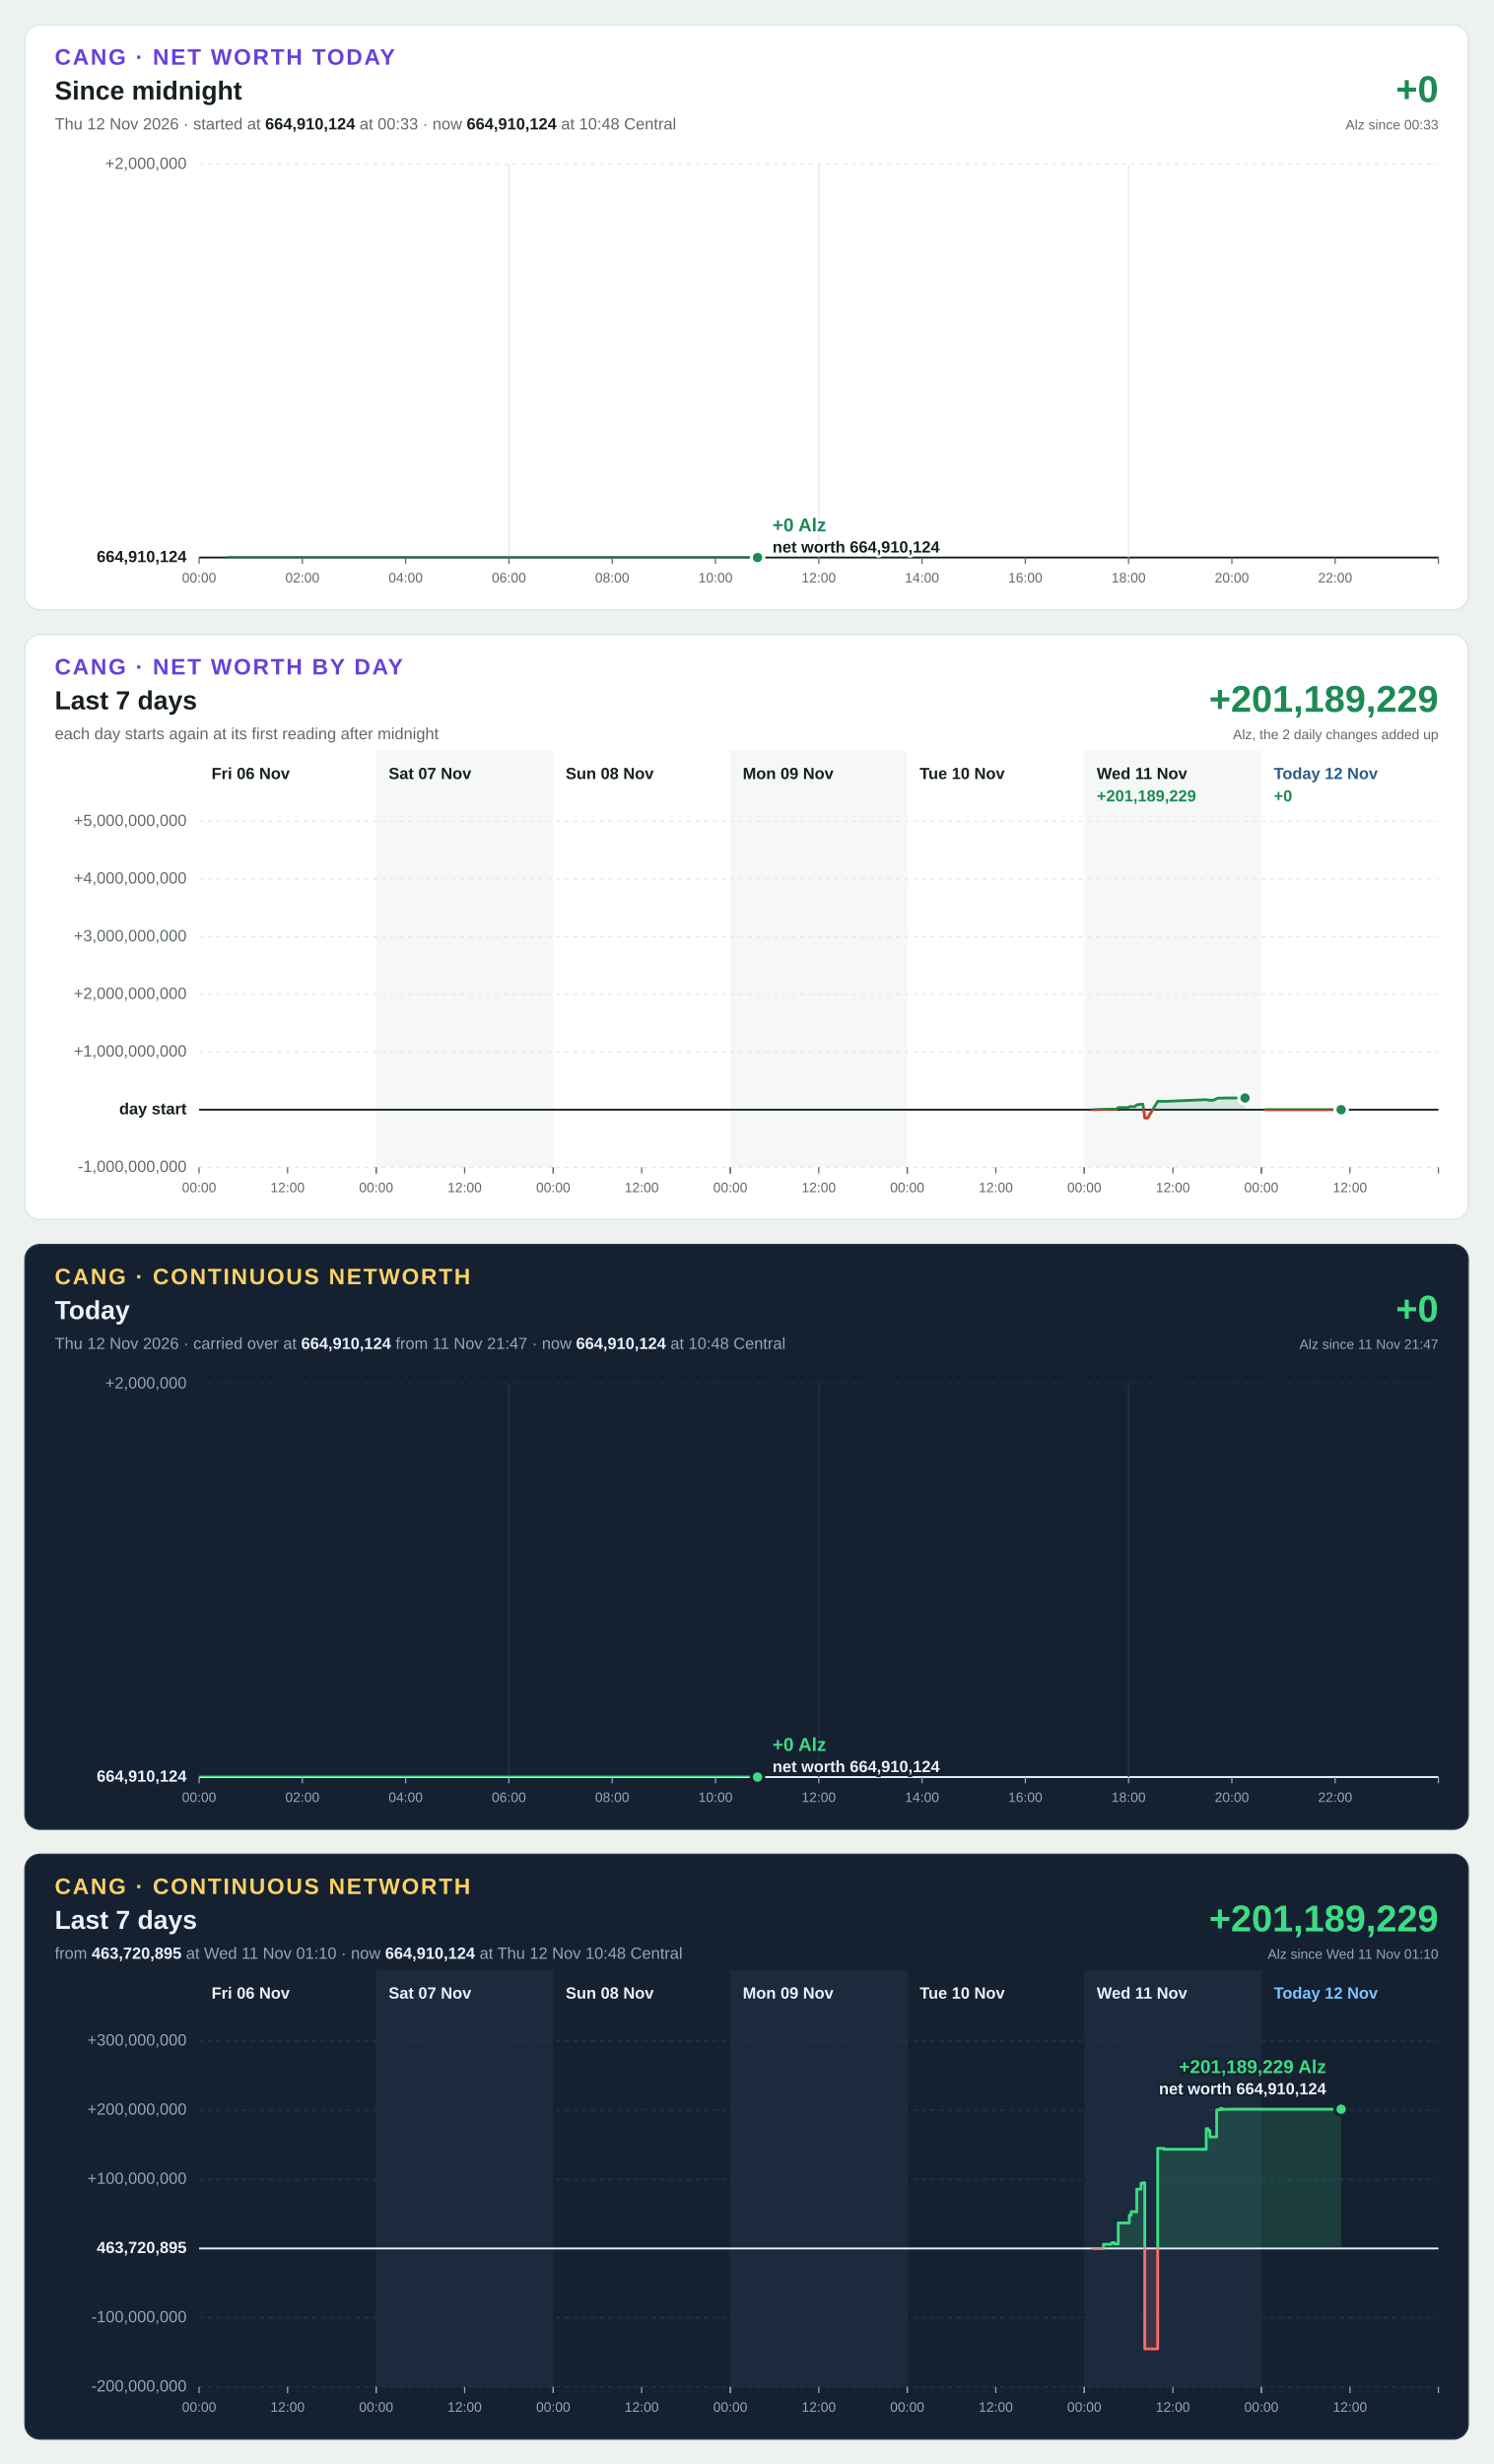
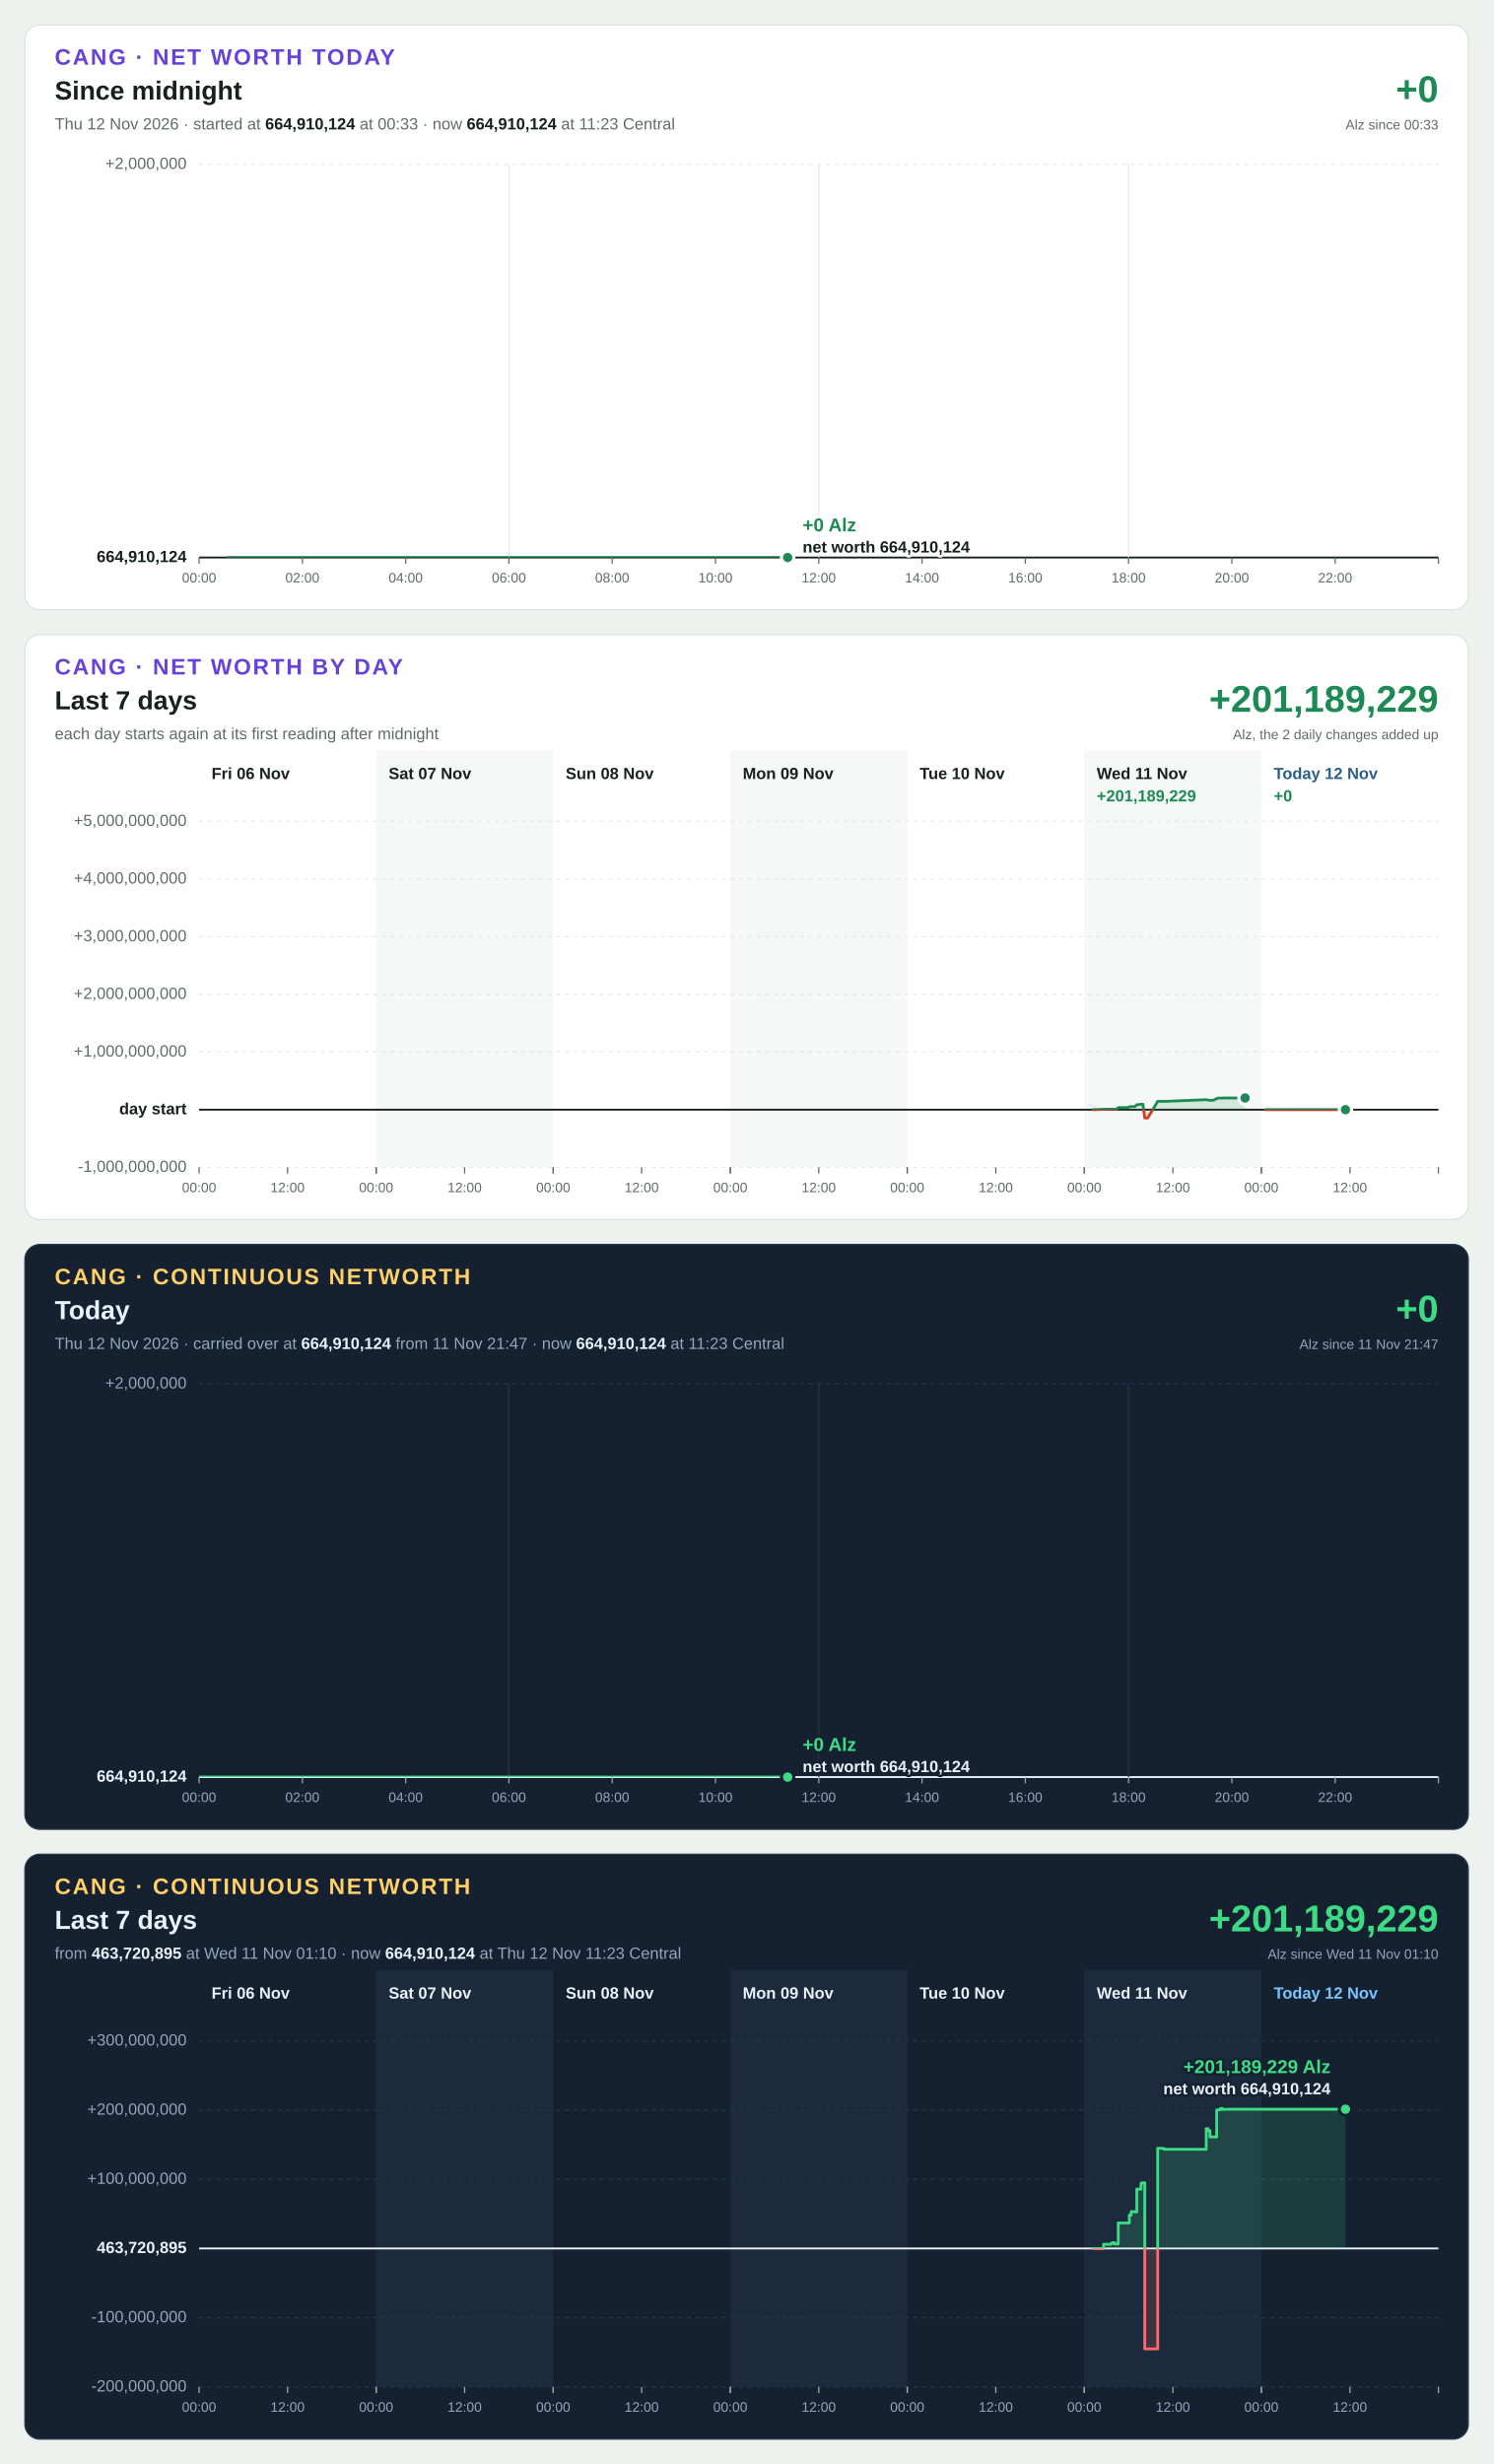
<svg xmlns="http://www.w3.org/2000/svg" width="1200" height="1980" viewBox="0 0 1200 1980" font-family="Segoe UI, Helvetica Neue, Arial, sans-serif" font-size="13" style="font-variant-numeric: tabular-nums">
  <rect width="1200" height="1980" fill="#eef2ef" />
  <g transform="translate(20,20)">
    <rect width="1160" height="470" rx="12" fill="#ffffff" stroke="#dbe3de" />
    <text x="24" y="32" font-size="18" font-weight="700" letter-spacing="1.4" fill="#6741d9">CANG · NET WORTH TODAY</text>
    <text x="24" y="60" font-size="21" font-weight="700" fill="#16211b">Since midnight</text>
-     <text x="24" y="84" fill="#5f6b65">Thu 12 Nov 2026 · started at <tspan font-weight="700" fill="#16211b">664,910,124</tspan> at 00:33 · now <tspan font-weight="700" fill="#16211b">664,910,124</tspan> at 10:48 Central</text>
+     <text x="24" y="84" fill="#5f6b65">Thu 12 Nov 2026 · started at <tspan font-weight="700" fill="#16211b">664,910,124</tspan> at 00:33 · now <tspan font-weight="700" fill="#16211b">664,910,124</tspan> at 11:23 Central</text>
    <text x="1136" y="62" font-size="30" font-weight="700" text-anchor="end" fill="#1d8a53">+0</text>
    <text x="1136" y="84" font-size="11" text-anchor="end" fill="#5f6b65">Alz since 00:33</text>
    <line x1="140" x2="1136" y1="428.0" y2="428.0" stroke="#16211b" stroke-width="1.5" />
    <text x="130" y="428.0" text-anchor="end" dominant-baseline="middle" font-weight="700" fill="#16211b">664,910,124</text>
    <line x1="140" x2="1136" y1="112.0" y2="112.0" stroke="#e3e9e5" stroke-width="1" stroke-dasharray="3 4" />
    <text x="130" y="112.0" text-anchor="end" dominant-baseline="middle" font-weight="400" fill="#5f6b65">+2,000,000</text>
    <line x1="140.0" x2="140.0" y1="428" y2="433" stroke="#5f6b65" stroke-width="1" />
    <text x="140.0" y="448" font-size="11" text-anchor="middle" fill="#5f6b65">00:00</text>
    <line x1="223.0" x2="223.0" y1="428" y2="433" stroke="#5f6b65" stroke-width="1" />
    <text x="223.0" y="448" font-size="11" text-anchor="middle" fill="#5f6b65">02:00</text>
    <line x1="306.0" x2="306.0" y1="428" y2="433" stroke="#5f6b65" stroke-width="1" />
    <text x="306.0" y="448" font-size="11" text-anchor="middle" fill="#5f6b65">04:00</text>
    <line x1="389.0" x2="389.0" y1="112" y2="428" stroke="#e3e9e5" stroke-width="1" />
    <line x1="389.0" x2="389.0" y1="428" y2="433" stroke="#5f6b65" stroke-width="1" />
    <text x="389.0" y="448" font-size="11" text-anchor="middle" fill="#5f6b65">06:00</text>
    <line x1="472.0" x2="472.0" y1="428" y2="433" stroke="#5f6b65" stroke-width="1" />
    <text x="472.0" y="448" font-size="11" text-anchor="middle" fill="#5f6b65">08:00</text>
    <line x1="555.0" x2="555.0" y1="428" y2="433" stroke="#5f6b65" stroke-width="1" />
    <text x="555.0" y="448" font-size="11" text-anchor="middle" fill="#5f6b65">10:00</text>
    <line x1="638.0" x2="638.0" y1="112" y2="428" stroke="#e3e9e5" stroke-width="1" />
    <line x1="638.0" x2="638.0" y1="428" y2="433" stroke="#5f6b65" stroke-width="1" />
    <text x="638.0" y="448" font-size="11" text-anchor="middle" fill="#5f6b65">12:00</text>
    <line x1="721.0" x2="721.0" y1="428" y2="433" stroke="#5f6b65" stroke-width="1" />
    <text x="721.0" y="448" font-size="11" text-anchor="middle" fill="#5f6b65">14:00</text>
    <line x1="804.0" x2="804.0" y1="428" y2="433" stroke="#5f6b65" stroke-width="1" />
    <text x="804.0" y="448" font-size="11" text-anchor="middle" fill="#5f6b65">16:00</text>
    <line x1="887.0" x2="887.0" y1="112" y2="428" stroke="#e3e9e5" stroke-width="1" />
    <line x1="887.0" x2="887.0" y1="428" y2="433" stroke="#5f6b65" stroke-width="1" />
    <text x="887.0" y="448" font-size="11" text-anchor="middle" fill="#5f6b65">18:00</text>
    <line x1="970.0" x2="970.0" y1="428" y2="433" stroke="#5f6b65" stroke-width="1" />
    <text x="970.0" y="448" font-size="11" text-anchor="middle" fill="#5f6b65">20:00</text>
    <line x1="1053.0" x2="1053.0" y1="428" y2="433" stroke="#5f6b65" stroke-width="1" />
    <text x="1053.0" y="448" font-size="11" text-anchor="middle" fill="#5f6b65">22:00</text>
    <line x1="1136.0" x2="1136.0" y1="428" y2="433" stroke="#5f6b65" stroke-width="1" />
    <defs>
-       <path id="shape-today" d="M163.1 428.0L163.1 428.0L163.7 428.0L187.1 428.0L187.4 428.0L195.3 428.0L508.9 428.0L509.2 428.0L572.1 428.0L572.4 428.0L588.5 428.0L588.8 428.0L588.8 428.0Z" />
-       <path id="line-today" d="M163.1 428.0L163.7 428.0L187.1 428.0L187.4 428.0L195.3 428.0L508.9 428.0L509.2 428.0L572.1 428.0L572.4 428.0L588.5 428.0L588.8 428.0" />
+       <path id="shape-today" d="M163.1 428.0L163.1 428.0L163.7 428.0L187.1 428.0L187.4 428.0L195.3 428.0L508.9 428.0L509.2 428.0L572.1 428.0L572.4 428.0L588.5 428.0L588.8 428.0L613.0 428.0L613.0 428.0Z" />
+       <path id="line-today" d="M163.1 428.0L163.7 428.0L187.1 428.0L187.4 428.0L195.3 428.0L508.9 428.0L509.2 428.0L572.1 428.0L572.4 428.0L588.5 428.0L588.8 428.0L613.0 428.0" />
      <clipPath id="up-today">
        <rect x="140" y="112" width="996" height="316.0" />
      </clipPath>
      <clipPath id="down-today">
        <rect x="140" y="428.0" width="996" height="0.0" />
      </clipPath>
    </defs>
    <use href="#shape-today" fill="#1d8a53" fill-opacity="0.15" clip-path="url(#up-today)" />
    <use href="#line-today" fill="none" stroke="#1d8a53" stroke-width="2.25" stroke-linejoin="round" stroke-linecap="round" clip-path="url(#up-today)" />
    <use href="#shape-today" fill="#c4402b" fill-opacity="0.15" clip-path="url(#down-today)" />
    <use href="#line-today" fill="none" stroke="#c4402b" stroke-width="2.25" stroke-linejoin="round" stroke-linecap="round" clip-path="url(#down-today)" />
-     <circle cx="588.8" cy="428.0" r="5" fill="#1d8a53" stroke="#ffffff" stroke-width="2.5" />
-     <text x="600.8" y="407.0" text-anchor="start" font-size="15" font-weight="700" fill="#1d8a53" stroke="#ffffff" stroke-width="4" stroke-linejoin="round" paint-order="stroke">+0 Alz</text>
-     <text x="600.8" y="424.0" text-anchor="start" font-size="13" font-weight="600" fill="#16211b" stroke="#ffffff" stroke-width="4" stroke-linejoin="round" paint-order="stroke">net worth 664,910,124</text>
+     <circle cx="613.0" cy="428.0" r="5" fill="#1d8a53" stroke="#ffffff" stroke-width="2.5" />
+     <text x="625.0" y="407.0" text-anchor="start" font-size="15" font-weight="700" fill="#1d8a53" stroke="#ffffff" stroke-width="4" stroke-linejoin="round" paint-order="stroke">+0 Alz</text>
+     <text x="625.0" y="424.0" text-anchor="start" font-size="13" font-weight="600" fill="#16211b" stroke="#ffffff" stroke-width="4" stroke-linejoin="round" paint-order="stroke">net worth 664,910,124</text>
  </g>
  <g transform="translate(20,510)">
    <rect width="1160" height="470" rx="12" fill="#ffffff" stroke="#dbe3de" />
    <text x="24" y="32" font-size="18" font-weight="700" letter-spacing="1.4" fill="#6741d9">CANG · NET WORTH BY DAY</text>
    <text x="24" y="60" font-size="21" font-weight="700" fill="#16211b">Last 7 days</text>
    <text x="24" y="84" fill="#5f6b65">each day starts again at its first reading after midnight</text>
    <text x="1136" y="62" font-size="30" font-weight="700" text-anchor="end" fill="#1d8a53">+201,189,229</text>
    <text x="1136" y="84" font-size="11" text-anchor="end" fill="#5f6b65">Alz, the 2 daily changes added up</text>
    <rect x="282.3" y="93" width="142.3" height="335" fill="#f5f8f6" />
    <rect x="566.9" y="93" width="142.3" height="335" fill="#f5f8f6" />
    <rect x="851.4" y="93" width="142.3" height="335" fill="#f5f8f6" />
    <line x1="140" x2="1136" y1="428.0" y2="428.0" stroke="#e3e9e5" stroke-width="1" stroke-dasharray="3 4" />
    <text x="130" y="428.0" text-anchor="end" dominant-baseline="middle" font-weight="400" fill="#5f6b65">-1,000,000,000</text>
    <line x1="140" x2="1136" y1="381.7" y2="381.7" stroke="#16211b" stroke-width="1.5" />
    <text x="130" y="381.7" text-anchor="end" dominant-baseline="middle" font-weight="700" fill="#16211b">day start</text>
    <line x1="140" x2="1136" y1="335.3" y2="335.3" stroke="#e3e9e5" stroke-width="1" stroke-dasharray="3 4" />
    <text x="130" y="335.3" text-anchor="end" dominant-baseline="middle" font-weight="400" fill="#5f6b65">+1,000,000,000</text>
    <line x1="140" x2="1136" y1="289.0" y2="289.0" stroke="#e3e9e5" stroke-width="1" stroke-dasharray="3 4" />
    <text x="130" y="289.0" text-anchor="end" dominant-baseline="middle" font-weight="400" fill="#5f6b65">+2,000,000,000</text>
    <line x1="140" x2="1136" y1="242.7" y2="242.7" stroke="#e3e9e5" stroke-width="1" stroke-dasharray="3 4" />
    <text x="130" y="242.7" text-anchor="end" dominant-baseline="middle" font-weight="400" fill="#5f6b65">+3,000,000,000</text>
    <line x1="140" x2="1136" y1="196.3" y2="196.3" stroke="#e3e9e5" stroke-width="1" stroke-dasharray="3 4" />
    <text x="130" y="196.3" text-anchor="end" dominant-baseline="middle" font-weight="400" fill="#5f6b65">+4,000,000,000</text>
    <line x1="140" x2="1136" y1="150.0" y2="150.0" stroke="#e3e9e5" stroke-width="1" stroke-dasharray="3 4" />
    <text x="130" y="150.0" text-anchor="end" dominant-baseline="middle" font-weight="400" fill="#5f6b65">+5,000,000,000</text>
    <text x="150.0" y="116" font-weight="700" fill="#16211b">Fri 06 Nov</text>
    <line x1="140.0" x2="140.0" y1="428" y2="433" stroke="#5f6b65" stroke-width="1" />
    <text x="140.0" y="448" font-size="11" text-anchor="middle" fill="#5f6b65">00:00</text>
    <line x1="211.1" x2="211.1" y1="428" y2="433" stroke="#5f6b65" stroke-width="1" />
    <text x="211.1" y="448" font-size="11" text-anchor="middle" fill="#5f6b65">12:00</text>
    <line x1="282.3" x2="282.3" y1="428" y2="433" stroke="#5f6b65" stroke-width="1" />
    <text x="292.3" y="116" font-weight="700" fill="#16211b">Sat 07 Nov</text>
    <line x1="282.3" x2="282.3" y1="428" y2="433" stroke="#5f6b65" stroke-width="1" />
    <text x="282.3" y="448" font-size="11" text-anchor="middle" fill="#5f6b65">00:00</text>
    <line x1="353.4" x2="353.4" y1="428" y2="433" stroke="#5f6b65" stroke-width="1" />
    <text x="353.4" y="448" font-size="11" text-anchor="middle" fill="#5f6b65">12:00</text>
    <line x1="424.6" x2="424.6" y1="428" y2="433" stroke="#5f6b65" stroke-width="1" />
    <text x="434.6" y="116" font-weight="700" fill="#16211b">Sun 08 Nov</text>
    <line x1="424.6" x2="424.6" y1="428" y2="433" stroke="#5f6b65" stroke-width="1" />
    <text x="424.6" y="448" font-size="11" text-anchor="middle" fill="#5f6b65">00:00</text>
    <line x1="495.7" x2="495.7" y1="428" y2="433" stroke="#5f6b65" stroke-width="1" />
    <text x="495.7" y="448" font-size="11" text-anchor="middle" fill="#5f6b65">12:00</text>
    <line x1="566.9" x2="566.9" y1="428" y2="433" stroke="#5f6b65" stroke-width="1" />
    <text x="576.9" y="116" font-weight="700" fill="#16211b">Mon 09 Nov</text>
    <line x1="566.9" x2="566.9" y1="428" y2="433" stroke="#5f6b65" stroke-width="1" />
    <text x="566.9" y="448" font-size="11" text-anchor="middle" fill="#5f6b65">00:00</text>
    <line x1="638.0" x2="638.0" y1="428" y2="433" stroke="#5f6b65" stroke-width="1" />
    <text x="638.0" y="448" font-size="11" text-anchor="middle" fill="#5f6b65">12:00</text>
    <line x1="709.1" x2="709.1" y1="428" y2="433" stroke="#5f6b65" stroke-width="1" />
    <text x="719.1" y="116" font-weight="700" fill="#16211b">Tue 10 Nov</text>
    <line x1="709.1" x2="709.1" y1="428" y2="433" stroke="#5f6b65" stroke-width="1" />
    <text x="709.1" y="448" font-size="11" text-anchor="middle" fill="#5f6b65">00:00</text>
    <line x1="780.3" x2="780.3" y1="428" y2="433" stroke="#5f6b65" stroke-width="1" />
    <text x="780.3" y="448" font-size="11" text-anchor="middle" fill="#5f6b65">12:00</text>
    <line x1="851.4" x2="851.4" y1="428" y2="433" stroke="#5f6b65" stroke-width="1" />
    <text x="861.4" y="116" font-weight="700" fill="#16211b">Wed 11 Nov</text>
    <line x1="851.4" x2="851.4" y1="428" y2="433" stroke="#5f6b65" stroke-width="1" />
    <text x="851.4" y="448" font-size="11" text-anchor="middle" fill="#5f6b65">00:00</text>
    <line x1="922.6" x2="922.6" y1="428" y2="433" stroke="#5f6b65" stroke-width="1" />
    <text x="922.6" y="448" font-size="11" text-anchor="middle" fill="#5f6b65">12:00</text>
    <line x1="993.7" x2="993.7" y1="428" y2="433" stroke="#5f6b65" stroke-width="1" />
    <text x="861.4" y="134" font-weight="700" fill="#1d8a53">+201,189,229</text>
    <defs>
      <path id="shape-day5" d="M858.4 381.7L858.4 381.7L859.9 381.7L866.8 381.4L868.3 381.4L869.8 381.4L871.3 381.4L872.8 381.3L874.2 381.3L875.7 381.4L877.2 381.4L878.7 380.0L880.2 380.0L881.7 380.0L883.2 380.0L884.7 380.0L886.2 380.0L887.6 379.4L889.1 379.2L890.6 379.2L892.1 379.2L893.6 377.7L895.1 377.7L897.0 377.3L898.5 377.3L900.0 388.4L902.4 388.4L910.4 375.0L911.9 375.0L913.4 375.0L915.4 375.0L916.9 375.0L948.8 373.7L950.3 373.8L951.8 374.1L953.3 374.2L954.8 374.2L958.8 372.4L959.8 372.4L961.2 372.4L962.2 372.4L963.2 372.3L964.7 372.3L965.7 372.3L966.7 372.3L972.8 372.3L980.6 372.3L980.6 381.7Z" />
      <path id="line-day5" d="M858.4 381.7L859.9 381.7L866.8 381.4L868.3 381.4L869.8 381.4L871.3 381.4L872.8 381.3L874.2 381.3L875.7 381.4L877.2 381.4L878.7 380.0L880.2 380.0L881.7 380.0L883.2 380.0L884.7 380.0L886.2 380.0L887.6 379.4L889.1 379.2L890.6 379.2L892.1 379.2L893.6 377.7L895.1 377.7L897.0 377.3L898.5 377.3L900.0 388.4L902.4 388.4L910.4 375.0L911.9 375.0L913.4 375.0L915.4 375.0L916.9 375.0L948.8 373.7L950.3 373.8L951.8 374.1L953.3 374.2L954.8 374.2L958.8 372.4L959.8 372.4L961.2 372.4L962.2 372.4L963.2 372.3L964.7 372.3L965.7 372.3L966.7 372.3L972.8 372.3L980.6 372.3" />
      <clipPath id="up-day5">
        <rect x="140" y="150" width="996" height="231.7" />
      </clipPath>
      <clipPath id="down-day5">
        <rect x="140" y="381.7" width="996" height="46.3" />
      </clipPath>
    </defs>
    <use href="#shape-day5" fill="#1d8a53" fill-opacity="0.15" clip-path="url(#up-day5)" />
    <use href="#line-day5" fill="none" stroke="#1d8a53" stroke-width="2.25" stroke-linejoin="round" stroke-linecap="round" clip-path="url(#up-day5)" />
    <use href="#shape-day5" fill="#c4402b" fill-opacity="0.15" clip-path="url(#down-day5)" />
    <use href="#line-day5" fill="none" stroke="#c4402b" stroke-width="2.25" stroke-linejoin="round" stroke-linecap="round" clip-path="url(#down-day5)" />
    <circle cx="980.6" cy="372.3" r="5" fill="#1d8a53" stroke="#ffffff" stroke-width="2.5" />
    <text x="1003.7" y="116" font-weight="700" fill="#2b5d87">Today 12 Nov</text>
    <line x1="993.7" x2="993.7" y1="428" y2="433" stroke="#5f6b65" stroke-width="1" />
    <text x="993.7" y="448" font-size="11" text-anchor="middle" fill="#5f6b65">00:00</text>
    <line x1="1064.9" x2="1064.9" y1="428" y2="433" stroke="#5f6b65" stroke-width="1" />
    <text x="1064.9" y="448" font-size="11" text-anchor="middle" fill="#5f6b65">12:00</text>
    <line x1="1136.0" x2="1136.0" y1="428" y2="433" stroke="#5f6b65" stroke-width="1" />
    <text x="1003.7" y="134" font-weight="700" fill="#1d8a53">+0</text>
    <defs>
-       <path id="shape-day6" d="M997.0 381.7L997.0 381.7L1000.5 381.7L1046.5 381.7L1057.8 381.7L1057.8 381.7L1057.8 381.7Z" />
-       <path id="line-day6" d="M997.0 381.7L1000.5 381.7L1046.5 381.7L1057.8 381.7L1057.8 381.7" />
+       <path id="shape-day6" d="M997.0 381.7L997.0 381.7L1000.5 381.7L1046.5 381.7L1057.8 381.7L1061.3 381.7L1061.3 381.7Z" />
+       <path id="line-day6" d="M997.0 381.7L1000.5 381.7L1046.5 381.7L1057.8 381.7L1061.3 381.7" />
      <clipPath id="up-day6">
        <rect x="140" y="150" width="996" height="231.7" />
      </clipPath>
      <clipPath id="down-day6">
        <rect x="140" y="381.7" width="996" height="46.3" />
      </clipPath>
    </defs>
    <use href="#shape-day6" fill="#1d8a53" fill-opacity="0.15" clip-path="url(#up-day6)" />
    <use href="#line-day6" fill="none" stroke="#1d8a53" stroke-width="2.25" stroke-linejoin="round" stroke-linecap="round" clip-path="url(#up-day6)" />
    <use href="#shape-day6" fill="#c4402b" fill-opacity="0.15" clip-path="url(#down-day6)" />
    <use href="#line-day6" fill="none" stroke="#c4402b" stroke-width="2.25" stroke-linejoin="round" stroke-linecap="round" clip-path="url(#down-day6)" />
-     <circle cx="1057.8" cy="381.7" r="5" fill="#1d8a53" stroke="#ffffff" stroke-width="2.5" />
+     <circle cx="1061.3" cy="381.7" r="5" fill="#1d8a53" stroke="#ffffff" stroke-width="2.5" />
  </g>
  <g transform="translate(20,1000)">
    <rect width="1160" height="470" rx="12" fill="#152131" stroke="#24364a" />
    <text x="24" y="32" font-size="18" font-weight="700" letter-spacing="1.4" fill="#ffd166">CANG · CONTINUOUS NETWORTH</text>
    <text x="24" y="60" font-size="21" font-weight="700" fill="#eaf1f8">Today</text>
-     <text x="24" y="84" fill="#93a6ba">Thu 12 Nov 2026 · carried over at <tspan font-weight="700" fill="#eaf1f8">664,910,124</tspan> from 11 Nov 21:47 · now <tspan font-weight="700" fill="#eaf1f8">664,910,124</tspan> at 10:48 Central</text>
+     <text x="24" y="84" fill="#93a6ba">Thu 12 Nov 2026 · carried over at <tspan font-weight="700" fill="#eaf1f8">664,910,124</tspan> from 11 Nov 21:47 · now <tspan font-weight="700" fill="#eaf1f8">664,910,124</tspan> at 11:23 Central</text>
    <text x="1136" y="62" font-size="30" font-weight="700" text-anchor="end" fill="#3ddc84">+0</text>
    <text x="1136" y="84" font-size="11" text-anchor="end" fill="#93a6ba">Alz since 11 Nov 21:47</text>
    <line x1="140" x2="1136" y1="428.0" y2="428.0" stroke="#eaf1f8" stroke-width="1.5" />
    <text x="130" y="428.0" text-anchor="end" dominant-baseline="middle" font-weight="700" fill="#eaf1f8">664,910,124</text>
    <line x1="140" x2="1136" y1="112.0" y2="112.0" stroke="#243548" stroke-width="1" stroke-dasharray="3 4" />
    <text x="130" y="112.0" text-anchor="end" dominant-baseline="middle" font-weight="400" fill="#93a6ba">+2,000,000</text>
    <line x1="140.0" x2="140.0" y1="428" y2="433" stroke="#93a6ba" stroke-width="1" />
    <text x="140.0" y="448" font-size="11" text-anchor="middle" fill="#93a6ba">00:00</text>
    <line x1="223.0" x2="223.0" y1="428" y2="433" stroke="#93a6ba" stroke-width="1" />
    <text x="223.0" y="448" font-size="11" text-anchor="middle" fill="#93a6ba">02:00</text>
    <line x1="306.0" x2="306.0" y1="428" y2="433" stroke="#93a6ba" stroke-width="1" />
    <text x="306.0" y="448" font-size="11" text-anchor="middle" fill="#93a6ba">04:00</text>
    <line x1="389.0" x2="389.0" y1="112" y2="428" stroke="#243548" stroke-width="1" />
    <line x1="389.0" x2="389.0" y1="428" y2="433" stroke="#93a6ba" stroke-width="1" />
    <text x="389.0" y="448" font-size="11" text-anchor="middle" fill="#93a6ba">06:00</text>
    <line x1="472.0" x2="472.0" y1="428" y2="433" stroke="#93a6ba" stroke-width="1" />
    <text x="472.0" y="448" font-size="11" text-anchor="middle" fill="#93a6ba">08:00</text>
    <line x1="555.0" x2="555.0" y1="428" y2="433" stroke="#93a6ba" stroke-width="1" />
    <text x="555.0" y="448" font-size="11" text-anchor="middle" fill="#93a6ba">10:00</text>
    <line x1="638.0" x2="638.0" y1="112" y2="428" stroke="#243548" stroke-width="1" />
    <line x1="638.0" x2="638.0" y1="428" y2="433" stroke="#93a6ba" stroke-width="1" />
    <text x="638.0" y="448" font-size="11" text-anchor="middle" fill="#93a6ba">12:00</text>
    <line x1="721.0" x2="721.0" y1="428" y2="433" stroke="#93a6ba" stroke-width="1" />
    <text x="721.0" y="448" font-size="11" text-anchor="middle" fill="#93a6ba">14:00</text>
    <line x1="804.0" x2="804.0" y1="428" y2="433" stroke="#93a6ba" stroke-width="1" />
    <text x="804.0" y="448" font-size="11" text-anchor="middle" fill="#93a6ba">16:00</text>
    <line x1="887.0" x2="887.0" y1="112" y2="428" stroke="#243548" stroke-width="1" />
    <line x1="887.0" x2="887.0" y1="428" y2="433" stroke="#93a6ba" stroke-width="1" />
    <text x="887.0" y="448" font-size="11" text-anchor="middle" fill="#93a6ba">18:00</text>
    <line x1="970.0" x2="970.0" y1="428" y2="433" stroke="#93a6ba" stroke-width="1" />
    <text x="970.0" y="448" font-size="11" text-anchor="middle" fill="#93a6ba">20:00</text>
    <line x1="1053.0" x2="1053.0" y1="428" y2="433" stroke="#93a6ba" stroke-width="1" />
    <text x="1053.0" y="448" font-size="11" text-anchor="middle" fill="#93a6ba">22:00</text>
    <line x1="1136.0" x2="1136.0" y1="428" y2="433" stroke="#93a6ba" stroke-width="1" />
    <defs>
-       <path id="shape-flow-today" d="M140.0 428.0L140.0 428.0L588.8 428.0L588.8 428.0L588.8 428.0Z" />
-       <path id="line-flow-today" d="M140.0 428.0L588.8 428.0L588.8 428.0" />
+       <path id="shape-flow-today" d="M140.0 428.0L140.0 428.0L613.0 428.0L613.0 428.0L613.0 428.0Z" />
+       <path id="line-flow-today" d="M140.0 428.0L613.0 428.0L613.0 428.0" />
      <clipPath id="up-flow-today">
        <rect x="140" y="112" width="996" height="316.0" />
      </clipPath>
      <clipPath id="down-flow-today">
        <rect x="140" y="428.0" width="996" height="0.0" />
      </clipPath>
    </defs>
    <use href="#shape-flow-today" fill="#3ddc84" fill-opacity="0.15" clip-path="url(#up-flow-today)" />
    <use href="#line-flow-today" fill="none" stroke="#3ddc84" stroke-width="2.25" stroke-linejoin="round" stroke-linecap="round" clip-path="url(#up-flow-today)" />
    <use href="#shape-flow-today" fill="#ff6b6b" fill-opacity="0.15" clip-path="url(#down-flow-today)" />
    <use href="#line-flow-today" fill="none" stroke="#ff6b6b" stroke-width="2.25" stroke-linejoin="round" stroke-linecap="round" clip-path="url(#down-flow-today)" />
-     <circle cx="588.8" cy="428.0" r="5" fill="#3ddc84" stroke="#152131" stroke-width="2.5" />
-     <text x="600.8" y="407.0" text-anchor="start" font-size="15" font-weight="700" fill="#3ddc84" stroke="#152131" stroke-width="4" stroke-linejoin="round" paint-order="stroke">+0 Alz</text>
-     <text x="600.8" y="424.0" text-anchor="start" font-size="13" font-weight="600" fill="#eaf1f8" stroke="#152131" stroke-width="4" stroke-linejoin="round" paint-order="stroke">net worth 664,910,124</text>
+     <circle cx="613.0" cy="428.0" r="5" fill="#3ddc84" stroke="#152131" stroke-width="2.5" />
+     <text x="625.0" y="407.0" text-anchor="start" font-size="15" font-weight="700" fill="#3ddc84" stroke="#152131" stroke-width="4" stroke-linejoin="round" paint-order="stroke">+0 Alz</text>
+     <text x="625.0" y="424.0" text-anchor="start" font-size="13" font-weight="600" fill="#eaf1f8" stroke="#152131" stroke-width="4" stroke-linejoin="round" paint-order="stroke">net worth 664,910,124</text>
  </g>
  <g transform="translate(20,1490)">
    <rect width="1160" height="470" rx="12" fill="#152131" stroke="#24364a" />
    <text x="24" y="32" font-size="18" font-weight="700" letter-spacing="1.4" fill="#ffd166">CANG · CONTINUOUS NETWORTH</text>
    <text x="24" y="60" font-size="21" font-weight="700" fill="#eaf1f8">Last 7 days</text>
-     <text x="24" y="84" fill="#93a6ba">from <tspan font-weight="700" fill="#eaf1f8">463,720,895</tspan> at Wed 11 Nov 01:10 · now <tspan font-weight="700" fill="#eaf1f8">664,910,124</tspan> at Thu 12 Nov 10:48 Central</text>
+     <text x="24" y="84" fill="#93a6ba">from <tspan font-weight="700" fill="#eaf1f8">463,720,895</tspan> at Wed 11 Nov 01:10 · now <tspan font-weight="700" fill="#eaf1f8">664,910,124</tspan> at Thu 12 Nov 11:23 Central</text>
    <text x="1136" y="62" font-size="30" font-weight="700" text-anchor="end" fill="#3ddc84">+201,189,229</text>
    <text x="1136" y="84" font-size="11" text-anchor="end" fill="#93a6ba">Alz since Wed 11 Nov 01:10</text>
    <rect x="282.3" y="93" width="142.3" height="335" fill="#1b2b3d" />
    <rect x="566.9" y="93" width="142.3" height="335" fill="#1b2b3d" />
    <rect x="851.4" y="93" width="142.3" height="335" fill="#1b2b3d" />
    <line x1="140" x2="1136" y1="428.0" y2="428.0" stroke="#243548" stroke-width="1" stroke-dasharray="3 4" />
    <text x="130" y="428.0" text-anchor="end" dominant-baseline="middle" font-weight="400" fill="#93a6ba">-200,000,000</text>
    <line x1="140" x2="1136" y1="372.4" y2="372.4" stroke="#243548" stroke-width="1" stroke-dasharray="3 4" />
    <text x="130" y="372.4" text-anchor="end" dominant-baseline="middle" font-weight="400" fill="#93a6ba">-100,000,000</text>
    <line x1="140" x2="1136" y1="316.8" y2="316.8" stroke="#eaf1f8" stroke-width="1.5" />
    <text x="130" y="316.8" text-anchor="end" dominant-baseline="middle" font-weight="700" fill="#eaf1f8">463,720,895</text>
    <line x1="140" x2="1136" y1="261.2" y2="261.2" stroke="#243548" stroke-width="1" stroke-dasharray="3 4" />
    <text x="130" y="261.2" text-anchor="end" dominant-baseline="middle" font-weight="400" fill="#93a6ba">+100,000,000</text>
    <line x1="140" x2="1136" y1="205.6" y2="205.6" stroke="#243548" stroke-width="1" stroke-dasharray="3 4" />
    <text x="130" y="205.6" text-anchor="end" dominant-baseline="middle" font-weight="400" fill="#93a6ba">+200,000,000</text>
    <line x1="140" x2="1136" y1="150.0" y2="150.0" stroke="#243548" stroke-width="1" stroke-dasharray="3 4" />
    <text x="130" y="150.0" text-anchor="end" dominant-baseline="middle" font-weight="400" fill="#93a6ba">+300,000,000</text>
    <text x="150.0" y="116" font-weight="700" fill="#eaf1f8">Fri 06 Nov</text>
    <line x1="140.0" x2="140.0" y1="428" y2="433" stroke="#93a6ba" stroke-width="1" />
    <text x="140.0" y="448" font-size="11" text-anchor="middle" fill="#93a6ba">00:00</text>
    <line x1="211.1" x2="211.1" y1="428" y2="433" stroke="#93a6ba" stroke-width="1" />
    <text x="211.1" y="448" font-size="11" text-anchor="middle" fill="#93a6ba">12:00</text>
    <line x1="282.3" x2="282.3" y1="428" y2="433" stroke="#93a6ba" stroke-width="1" />
    <text x="292.3" y="116" font-weight="700" fill="#eaf1f8">Sat 07 Nov</text>
    <line x1="282.3" x2="282.3" y1="428" y2="433" stroke="#93a6ba" stroke-width="1" />
    <text x="282.3" y="448" font-size="11" text-anchor="middle" fill="#93a6ba">00:00</text>
    <line x1="353.4" x2="353.4" y1="428" y2="433" stroke="#93a6ba" stroke-width="1" />
    <text x="353.4" y="448" font-size="11" text-anchor="middle" fill="#93a6ba">12:00</text>
    <line x1="424.6" x2="424.6" y1="428" y2="433" stroke="#93a6ba" stroke-width="1" />
    <text x="434.6" y="116" font-weight="700" fill="#eaf1f8">Sun 08 Nov</text>
    <line x1="424.6" x2="424.6" y1="428" y2="433" stroke="#93a6ba" stroke-width="1" />
    <text x="424.6" y="448" font-size="11" text-anchor="middle" fill="#93a6ba">00:00</text>
    <line x1="495.7" x2="495.7" y1="428" y2="433" stroke="#93a6ba" stroke-width="1" />
    <text x="495.7" y="448" font-size="11" text-anchor="middle" fill="#93a6ba">12:00</text>
    <line x1="566.9" x2="566.9" y1="428" y2="433" stroke="#93a6ba" stroke-width="1" />
    <text x="576.9" y="116" font-weight="700" fill="#eaf1f8">Mon 09 Nov</text>
    <line x1="566.9" x2="566.9" y1="428" y2="433" stroke="#93a6ba" stroke-width="1" />
    <text x="566.9" y="448" font-size="11" text-anchor="middle" fill="#93a6ba">00:00</text>
    <line x1="638.0" x2="638.0" y1="428" y2="433" stroke="#93a6ba" stroke-width="1" />
    <text x="638.0" y="448" font-size="11" text-anchor="middle" fill="#93a6ba">12:00</text>
    <line x1="709.1" x2="709.1" y1="428" y2="433" stroke="#93a6ba" stroke-width="1" />
    <text x="719.1" y="116" font-weight="700" fill="#eaf1f8">Tue 10 Nov</text>
    <line x1="709.1" x2="709.1" y1="428" y2="433" stroke="#93a6ba" stroke-width="1" />
    <text x="709.1" y="448" font-size="11" text-anchor="middle" fill="#93a6ba">00:00</text>
    <line x1="780.3" x2="780.3" y1="428" y2="433" stroke="#93a6ba" stroke-width="1" />
    <text x="780.3" y="448" font-size="11" text-anchor="middle" fill="#93a6ba">12:00</text>
    <line x1="851.4" x2="851.4" y1="428" y2="433" stroke="#93a6ba" stroke-width="1" />
    <text x="861.4" y="116" font-weight="700" fill="#eaf1f8">Wed 11 Nov</text>
    <line x1="851.4" x2="851.4" y1="428" y2="433" stroke="#93a6ba" stroke-width="1" />
    <text x="851.4" y="448" font-size="11" text-anchor="middle" fill="#93a6ba">00:00</text>
    <line x1="922.6" x2="922.6" y1="428" y2="433" stroke="#93a6ba" stroke-width="1" />
    <text x="922.6" y="448" font-size="11" text-anchor="middle" fill="#93a6ba">12:00</text>
    <line x1="993.7" x2="993.7" y1="428" y2="433" stroke="#93a6ba" stroke-width="1" />
    <text x="1003.7" y="116" font-weight="700" fill="#7cc4ff">Today 12 Nov</text>
    <line x1="993.7" x2="993.7" y1="428" y2="433" stroke="#93a6ba" stroke-width="1" />
    <text x="993.7" y="448" font-size="11" text-anchor="middle" fill="#93a6ba">00:00</text>
    <line x1="1064.9" x2="1064.9" y1="428" y2="433" stroke="#93a6ba" stroke-width="1" />
    <text x="1064.9" y="448" font-size="11" text-anchor="middle" fill="#93a6ba">12:00</text>
    <line x1="1136.0" x2="1136.0" y1="428" y2="433" stroke="#93a6ba" stroke-width="1" />
    <defs>
-       <path id="shape-flow-week" d="M858.4 316.8L858.4 316.8L859.9 316.8L859.9 316.9L866.8 316.9L866.8 313.4L868.3 313.4L868.3 313.4L869.8 313.4L869.8 313.5L871.3 313.5L871.3 313.5L872.8 313.5L872.8 312.6L874.2 312.6L874.2 312.1L875.7 312.1L875.7 313.2L877.2 313.2L877.2 313.2L878.7 313.2L878.7 296.3L880.2 296.3L880.2 296.3L881.7 296.3L881.7 296.3L883.2 296.3L883.2 296.3L884.7 296.3L884.7 296.3L886.2 296.3L886.2 296.3L887.6 296.3L887.6 290.0L889.1 290.0L889.1 287.2L890.6 287.2L890.6 287.2L892.1 287.2L892.1 287.5L893.6 287.5L893.6 269.1L895.1 269.1L895.1 269.2L897.0 269.2L897.0 264.3L898.5 264.3L898.5 264.0L900.0 264.0L900.0 397.5L902.4 397.5L902.4 397.5L910.4 397.5L910.4 236.3L911.9 236.3L911.9 236.3L913.4 236.3L913.4 236.4L915.4 236.4L915.4 237.1L916.9 237.1L916.9 237.1L949.4 237.1L949.4 220.5L950.9 220.5L950.9 222.1L952.4 222.1L952.4 227.2L957.8 227.2L957.8 205.4L959.3 205.4L959.3 205.4L960.7 205.4L960.7 204.3L962.2 204.3L962.2 205.0L963.7 205.0L963.7 205.0L964.7 205.0L964.7 205.0L966.2 205.0L966.2 204.9L1057.8 204.9L1057.8 204.9L1057.8 316.8Z" />
-       <path id="line-flow-week" d="M858.4 316.8L859.9 316.8L859.9 316.9L866.8 316.9L866.8 313.4L868.3 313.4L868.3 313.4L869.8 313.4L869.8 313.5L871.3 313.5L871.3 313.5L872.8 313.5L872.8 312.6L874.2 312.6L874.2 312.1L875.7 312.1L875.7 313.2L877.2 313.2L877.2 313.2L878.7 313.2L878.7 296.3L880.2 296.3L880.2 296.3L881.7 296.3L881.7 296.3L883.2 296.3L883.2 296.3L884.7 296.3L884.7 296.3L886.2 296.3L886.2 296.3L887.6 296.3L887.6 290.0L889.1 290.0L889.1 287.2L890.6 287.2L890.6 287.2L892.1 287.2L892.1 287.5L893.6 287.5L893.6 269.1L895.1 269.1L895.1 269.2L897.0 269.2L897.0 264.3L898.5 264.3L898.5 264.0L900.0 264.0L900.0 397.5L902.4 397.5L902.4 397.5L910.4 397.5L910.4 236.3L911.9 236.3L911.9 236.3L913.4 236.3L913.4 236.4L915.4 236.4L915.4 237.1L916.9 237.1L916.9 237.1L949.4 237.1L949.4 220.5L950.9 220.5L950.9 222.1L952.4 222.1L952.4 227.2L957.8 227.2L957.8 205.4L959.3 205.4L959.3 205.4L960.7 205.4L960.7 204.3L962.2 204.3L962.2 205.0L963.7 205.0L963.7 205.0L964.7 205.0L964.7 205.0L966.2 205.0L966.2 204.9L1057.8 204.9L1057.8 204.9" />
+       <path id="shape-flow-week" d="M858.4 316.8L858.4 316.8L859.9 316.8L859.9 316.9L866.8 316.9L866.8 313.4L868.3 313.4L868.3 313.4L869.8 313.4L869.8 313.5L871.3 313.5L871.3 313.5L872.8 313.5L872.8 312.6L874.2 312.6L874.2 312.1L875.7 312.1L875.7 313.2L877.2 313.2L877.2 313.2L878.7 313.2L878.7 296.3L880.2 296.3L880.2 296.3L881.7 296.3L881.7 296.3L883.2 296.3L883.2 296.3L884.7 296.3L884.7 296.3L886.2 296.3L886.2 296.3L887.6 296.3L887.6 290.0L889.1 290.0L889.1 287.2L890.6 287.2L890.6 287.2L892.1 287.2L892.1 287.5L893.6 287.5L893.6 269.1L895.1 269.1L895.1 269.2L897.0 269.2L897.0 264.3L898.5 264.3L898.5 264.0L900.0 264.0L900.0 397.5L902.4 397.5L902.4 397.5L910.4 397.5L910.4 236.3L911.9 236.3L911.9 236.3L913.4 236.3L913.4 236.4L915.4 236.4L915.4 237.1L916.9 237.1L916.9 237.1L949.4 237.1L949.4 220.5L950.9 220.5L950.9 222.1L952.4 222.1L952.4 227.2L957.8 227.2L957.8 205.4L959.3 205.4L959.3 205.4L960.7 205.4L960.7 204.3L962.2 204.3L962.2 205.0L963.7 205.0L963.7 205.0L964.7 205.0L964.7 205.0L966.2 205.0L966.2 204.9L1061.3 204.9L1061.3 204.9L1061.3 316.8Z" />
+       <path id="line-flow-week" d="M858.4 316.8L859.9 316.8L859.9 316.9L866.8 316.9L866.8 313.4L868.3 313.4L868.3 313.4L869.8 313.4L869.8 313.5L871.3 313.5L871.3 313.5L872.8 313.5L872.8 312.6L874.2 312.6L874.2 312.1L875.7 312.1L875.7 313.2L877.2 313.2L877.2 313.2L878.7 313.2L878.7 296.3L880.2 296.3L880.2 296.3L881.7 296.3L881.7 296.3L883.2 296.3L883.2 296.3L884.7 296.3L884.7 296.3L886.2 296.3L886.2 296.3L887.6 296.3L887.6 290.0L889.1 290.0L889.1 287.2L890.6 287.2L890.6 287.2L892.1 287.2L892.1 287.5L893.6 287.5L893.6 269.1L895.1 269.1L895.1 269.2L897.0 269.2L897.0 264.3L898.5 264.3L898.5 264.0L900.0 264.0L900.0 397.5L902.4 397.5L902.4 397.5L910.4 397.5L910.4 236.3L911.9 236.3L911.9 236.3L913.4 236.3L913.4 236.4L915.4 236.4L915.4 237.1L916.9 237.1L916.9 237.1L949.4 237.1L949.4 220.5L950.9 220.5L950.9 222.1L952.4 222.1L952.4 227.2L957.8 227.2L957.8 205.4L959.3 205.4L959.3 205.4L960.7 205.4L960.7 204.3L962.2 204.3L962.2 205.0L963.7 205.0L963.7 205.0L964.7 205.0L964.7 205.0L966.2 205.0L966.2 204.9L1061.3 204.9L1061.3 204.9" />
      <clipPath id="up-flow-week">
        <rect x="140" y="150" width="996" height="166.8" />
      </clipPath>
      <clipPath id="down-flow-week">
        <rect x="140" y="316.8" width="996" height="111.2" />
      </clipPath>
    </defs>
    <use href="#shape-flow-week" fill="#3ddc84" fill-opacity="0.15" clip-path="url(#up-flow-week)" />
    <use href="#line-flow-week" fill="none" stroke="#3ddc84" stroke-width="2.25" stroke-linejoin="round" stroke-linecap="round" clip-path="url(#up-flow-week)" />
    <use href="#shape-flow-week" fill="#ff6b6b" fill-opacity="0.15" clip-path="url(#down-flow-week)" />
    <use href="#line-flow-week" fill="none" stroke="#ff6b6b" stroke-width="2.25" stroke-linejoin="round" stroke-linecap="round" clip-path="url(#down-flow-week)" />
-     <circle cx="1057.8" cy="204.9" r="5" fill="#3ddc84" stroke="#152131" stroke-width="2.5" />
-     <text x="1045.8" y="175.9" text-anchor="end" font-size="15" font-weight="700" fill="#3ddc84" stroke="#152131" stroke-width="4" stroke-linejoin="round" paint-order="stroke">+201,189,229 Alz</text>
-     <text x="1045.8" y="192.9" text-anchor="end" font-size="13" font-weight="600" fill="#eaf1f8" stroke="#152131" stroke-width="4" stroke-linejoin="round" paint-order="stroke">net worth 664,910,124</text>
+     <circle cx="1061.3" cy="204.9" r="5" fill="#3ddc84" stroke="#152131" stroke-width="2.5" />
+     <text x="1049.3" y="175.9" text-anchor="end" font-size="15" font-weight="700" fill="#3ddc84" stroke="#152131" stroke-width="4" stroke-linejoin="round" paint-order="stroke">+201,189,229 Alz</text>
+     <text x="1049.3" y="192.9" text-anchor="end" font-size="13" font-weight="600" fill="#eaf1f8" stroke="#152131" stroke-width="4" stroke-linejoin="round" paint-order="stroke">net worth 664,910,124</text>
  </g>
</svg>
